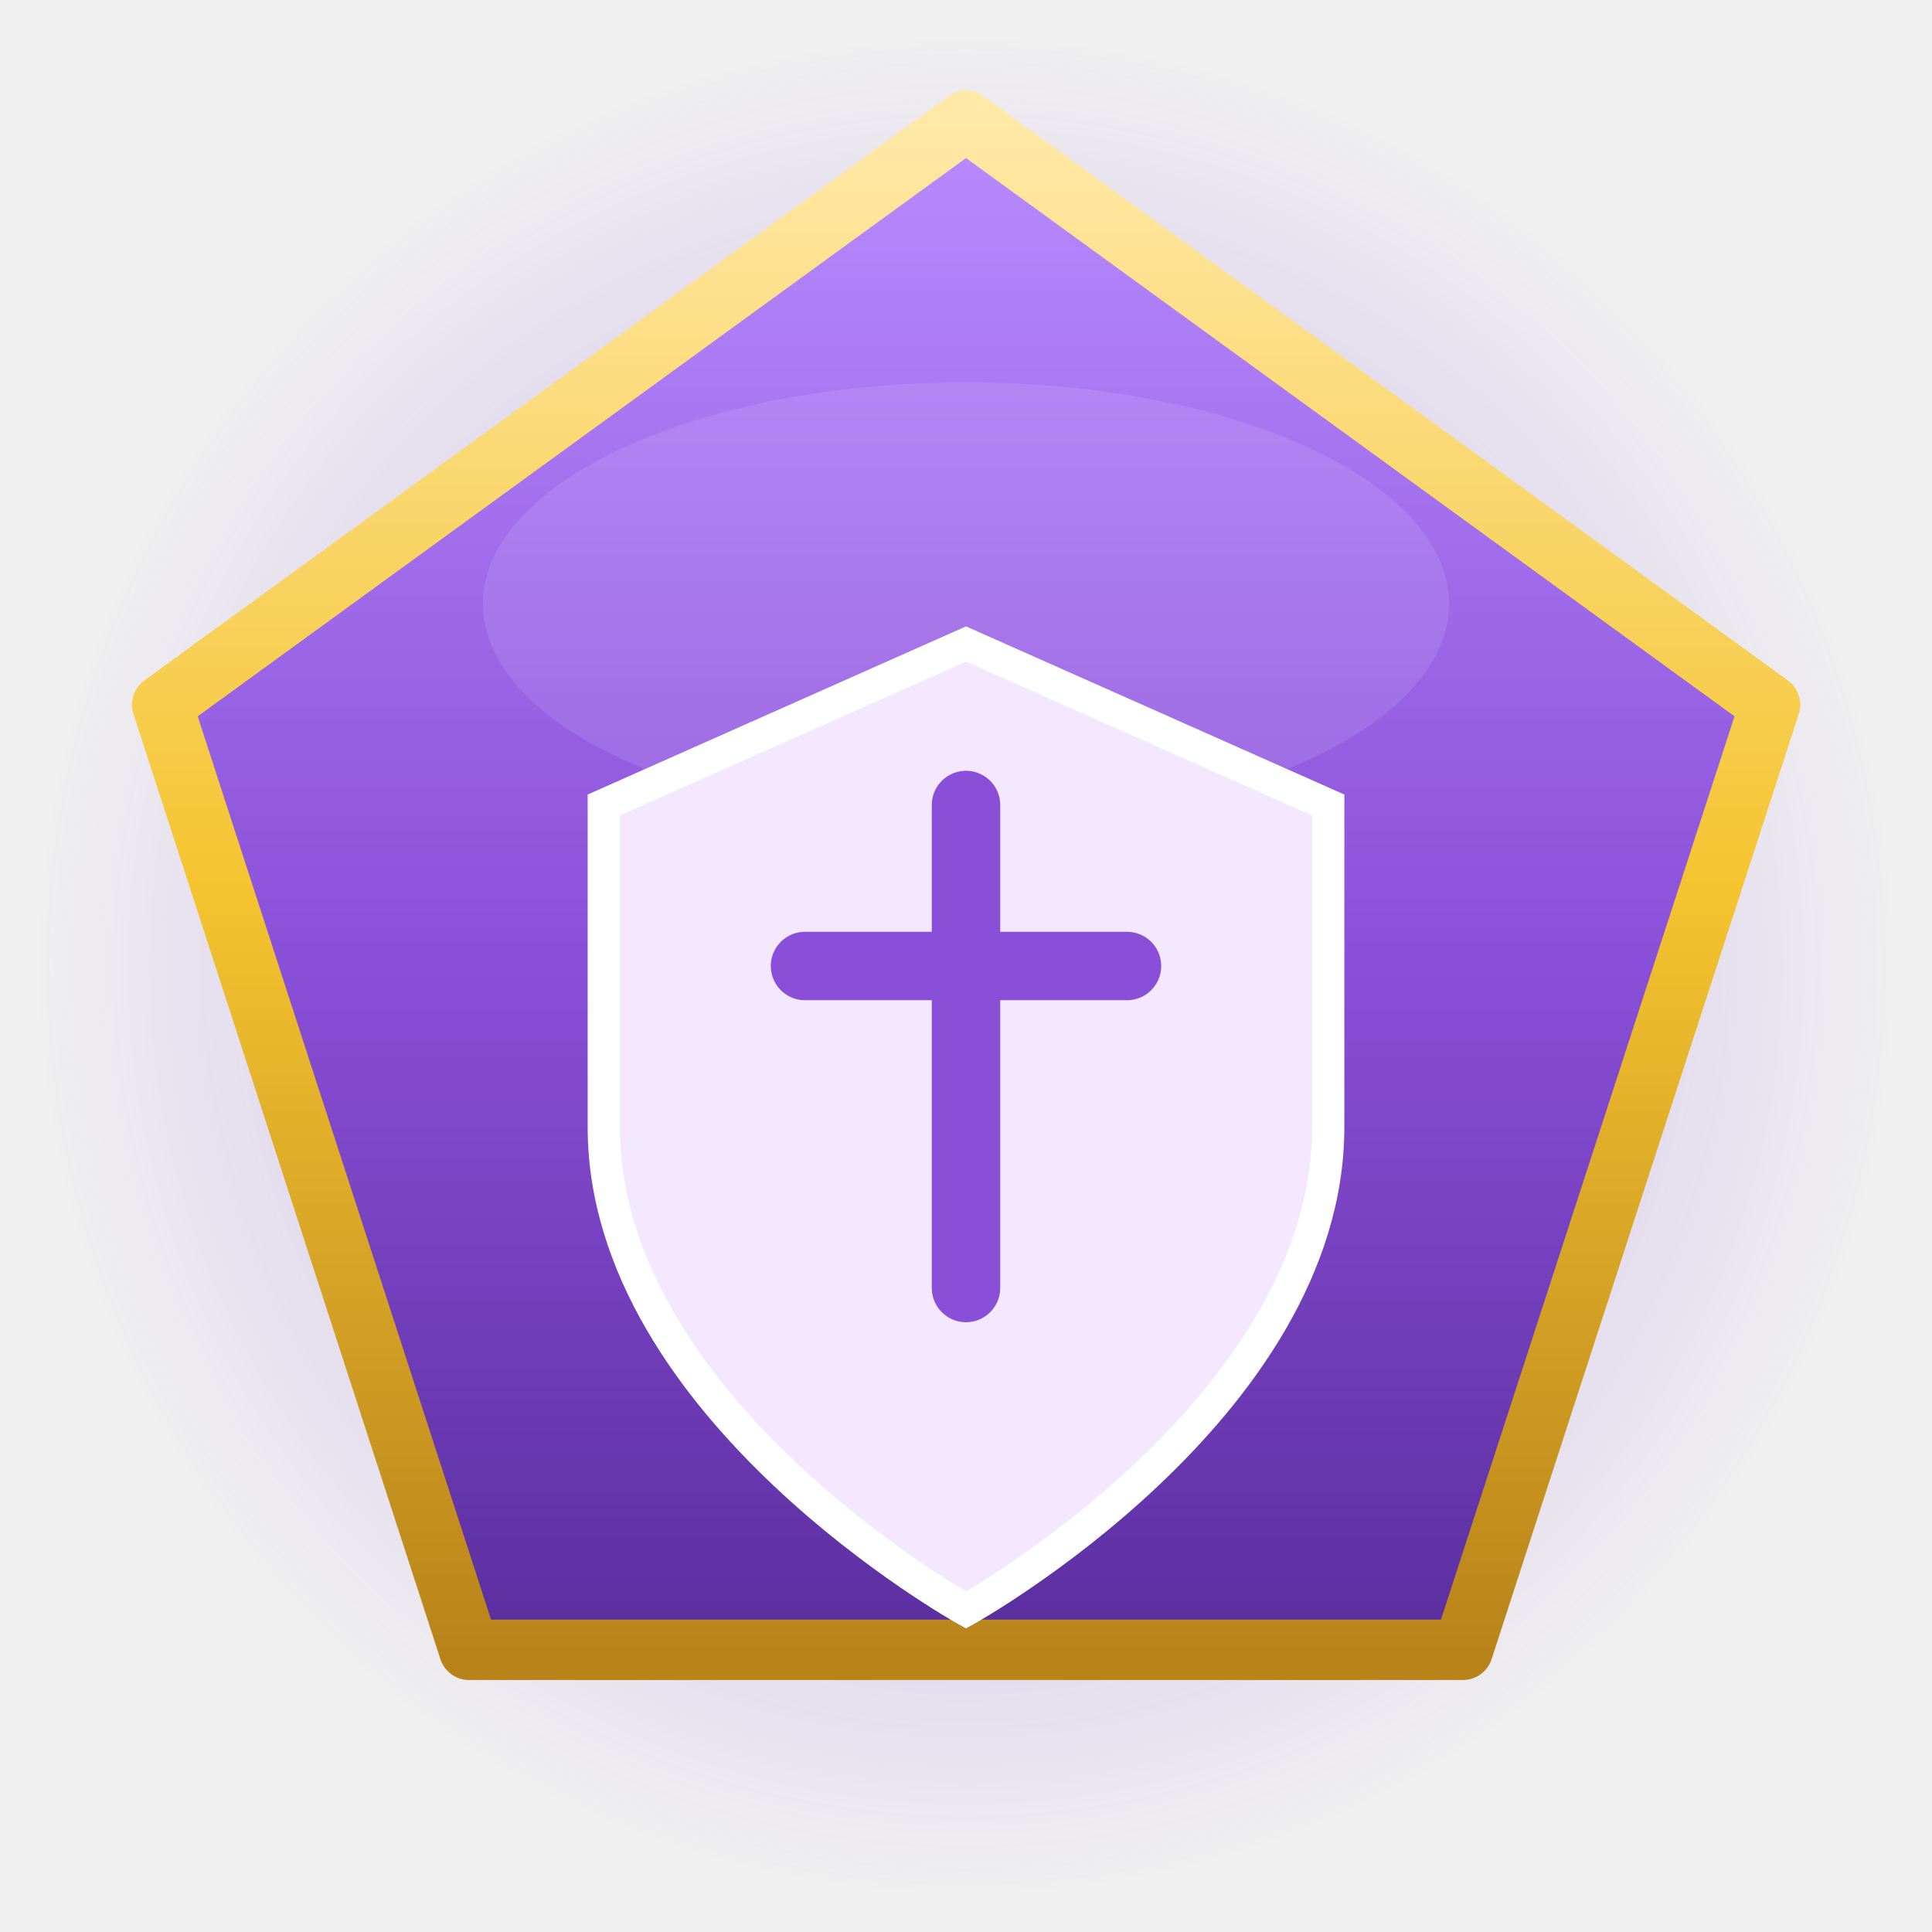
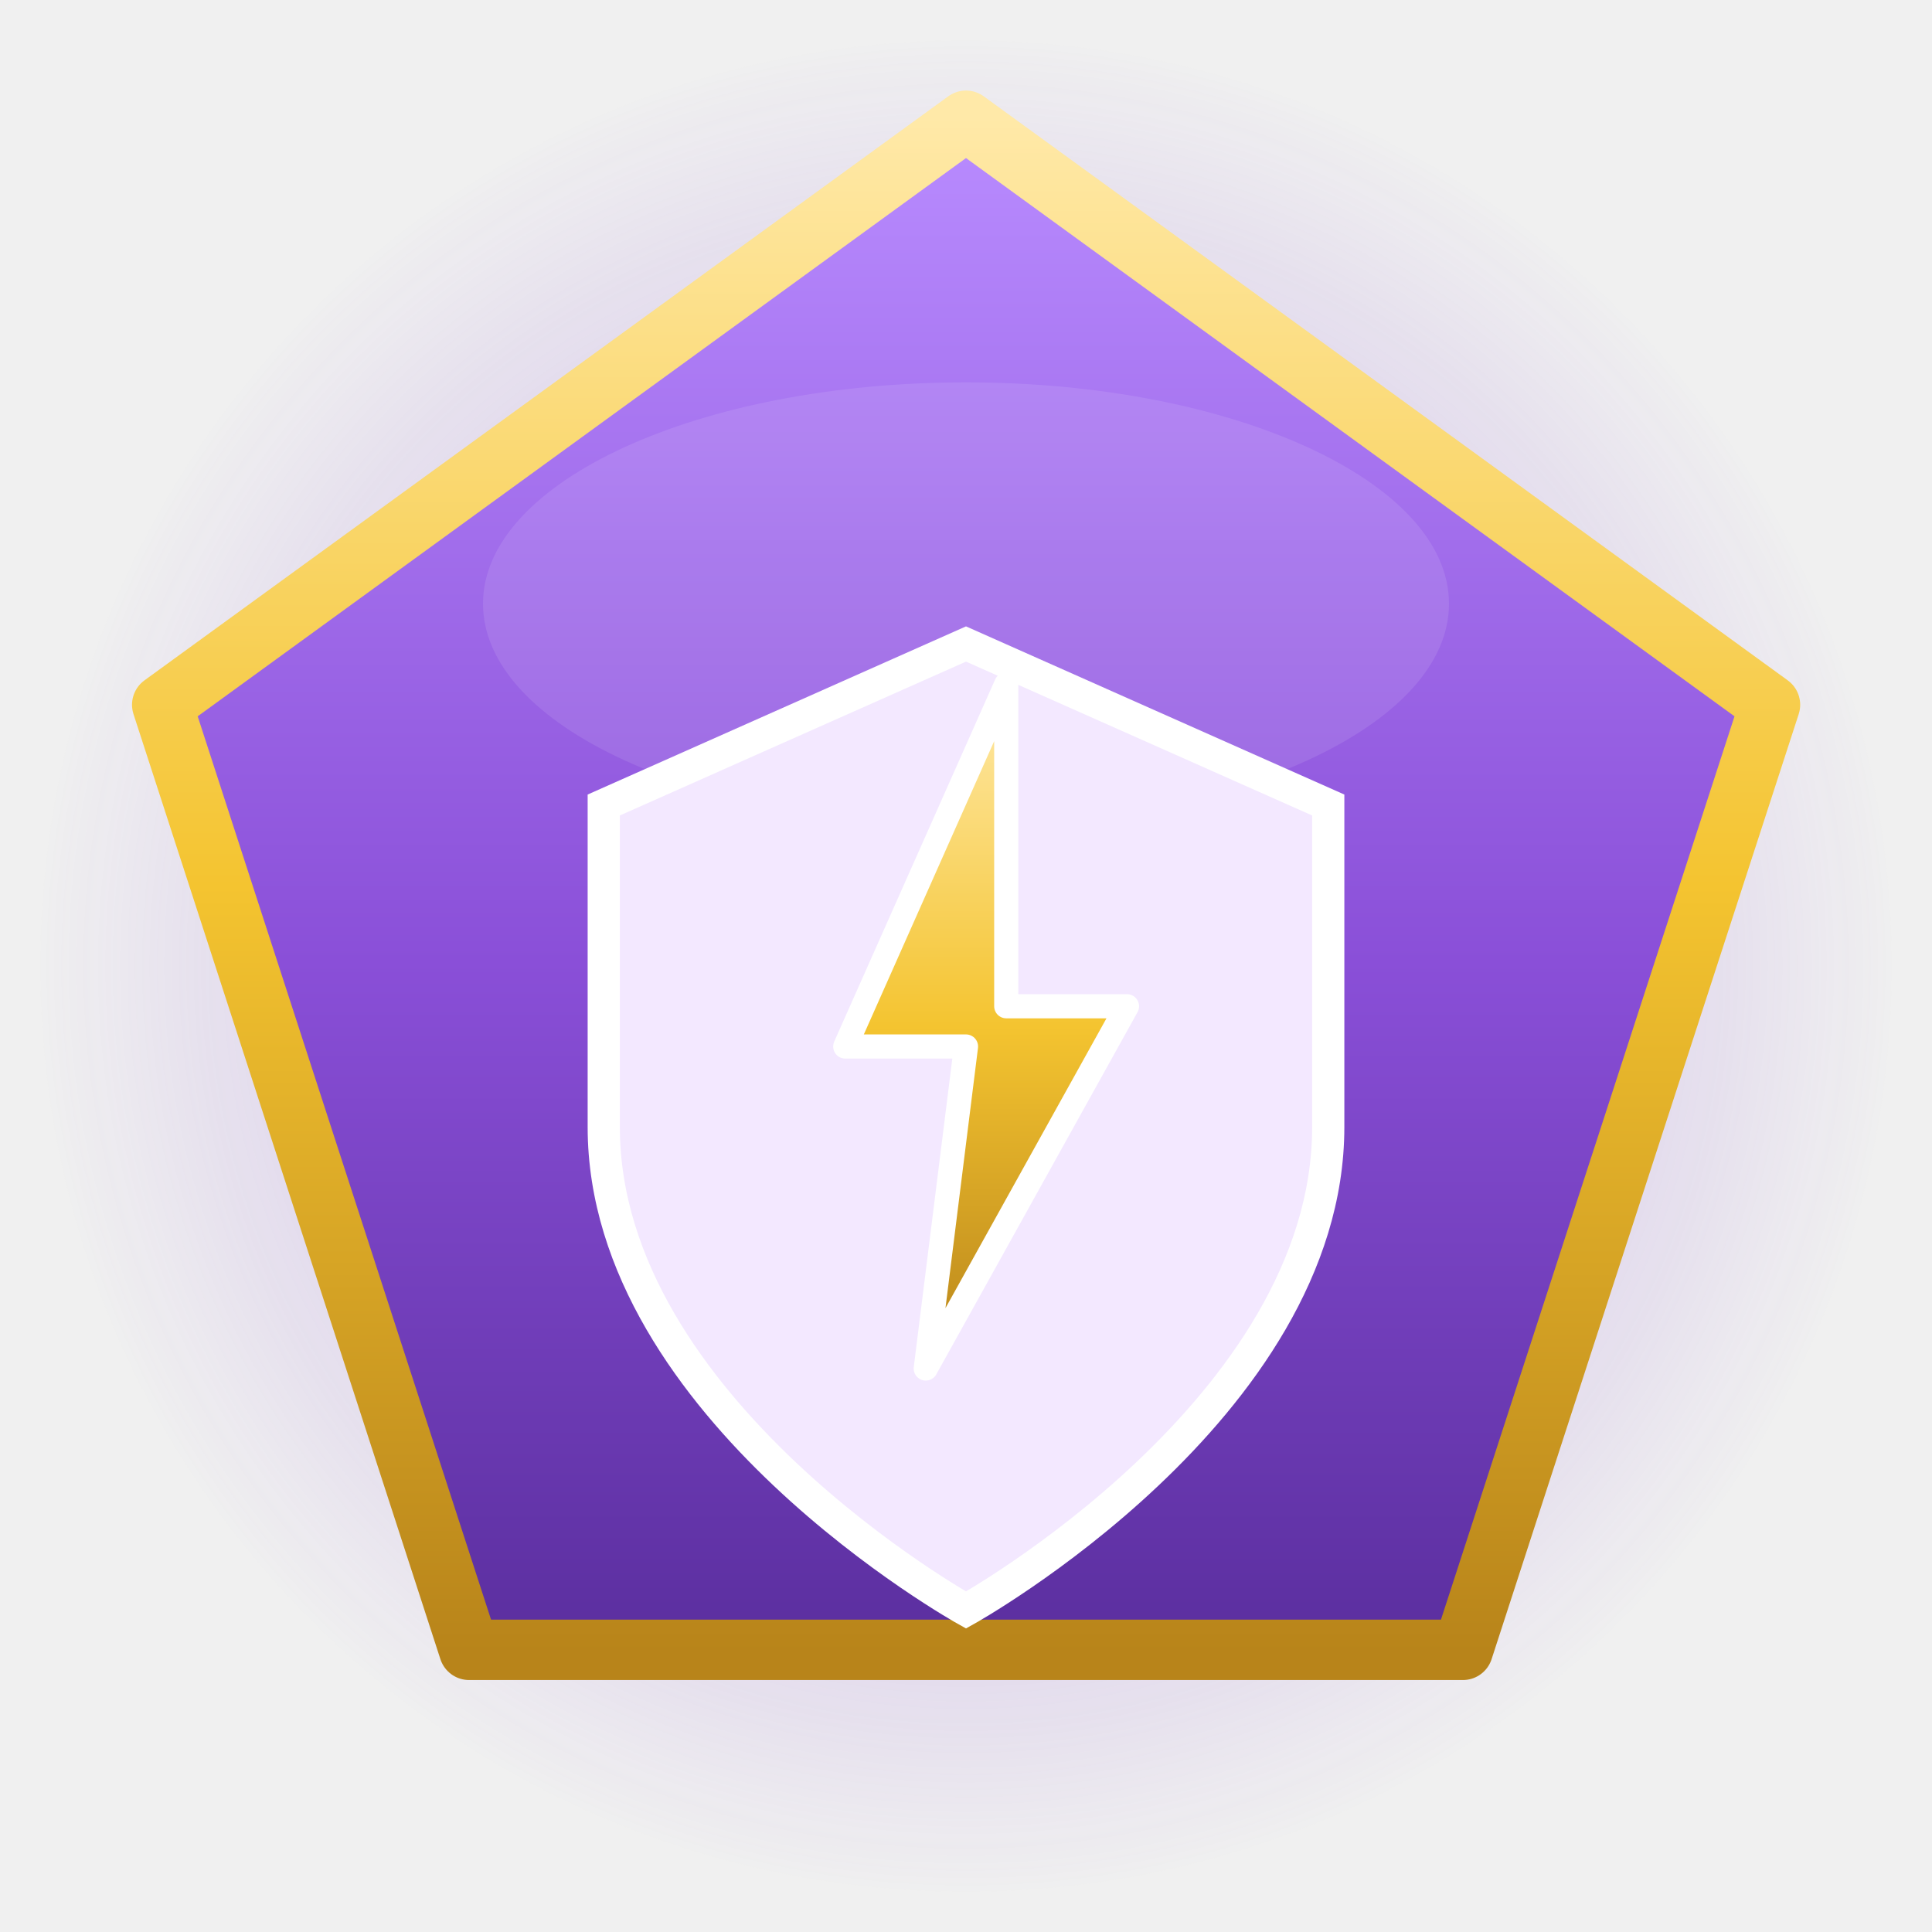
<svg xmlns="http://www.w3.org/2000/svg" width="96" height="96" viewBox="0 0 96 96">
  <defs>
    <linearGradient id="igpur" x1="0" y1="0" x2="0" y2="1">
      <stop offset="0" stop-color="#B98CFF" />
      <stop offset="0.55" stop-color="#8A4FD8" />
      <stop offset="1" stop-color="#5A2E9E" />
    </linearGradient>
    <linearGradient id="iggold" x1="0" y1="0" x2="0" y2="1">
      <stop offset="0" stop-color="#FFE9A8" />
      <stop offset="0.5" stop-color="#F4C430" />
      <stop offset="1" stop-color="#B8841A" />
    </linearGradient>
    <radialGradient id="ighalo" cx="0.5" cy="0.5" r="0.5">
      <stop offset="0" stop-color="#E6D4FF" stop-opacity="0.7" />
      <stop offset="0.6" stop-color="#8A4FD8" stop-opacity="0.20" />
      <stop offset="1" stop-color="#8A4FD8" stop-opacity="0" />
    </radialGradient>
  </defs>
  <circle cx="48" cy="48" r="46" fill="url(#ighalo)" />
  <path d="M48 6 L87.95 35.02 L72.69 81.98 L23.31 81.98 L8.06 35.02 Z" fill="url(#igpur)" stroke="url(#iggold)" stroke-width="3" stroke-linejoin="round" />
  <ellipse cx="48" cy="30" rx="24" ry="11" fill="#FFFFFF" opacity="0.10" />
  <path d="M48 32 L66 40 V56 C66 70 48 80 48 80 C48 80 30 70 30 56 V40 Z" fill="#F3E8FF" stroke="#FFFFFF" stroke-width="1.6" />
-   <path d="M48 40 L48 64 M40 48 L56 48" stroke="#8A4FD8" stroke-width="3.4" stroke-linecap="round" />
+   <path d="M50 34 L42 52 L48 52 L46 68 L56 50 L50 50 Z" fill="url(#iggold)" stroke="#FFFFFF" stroke-width="1.2" stroke-linejoin="round" />
</svg>
